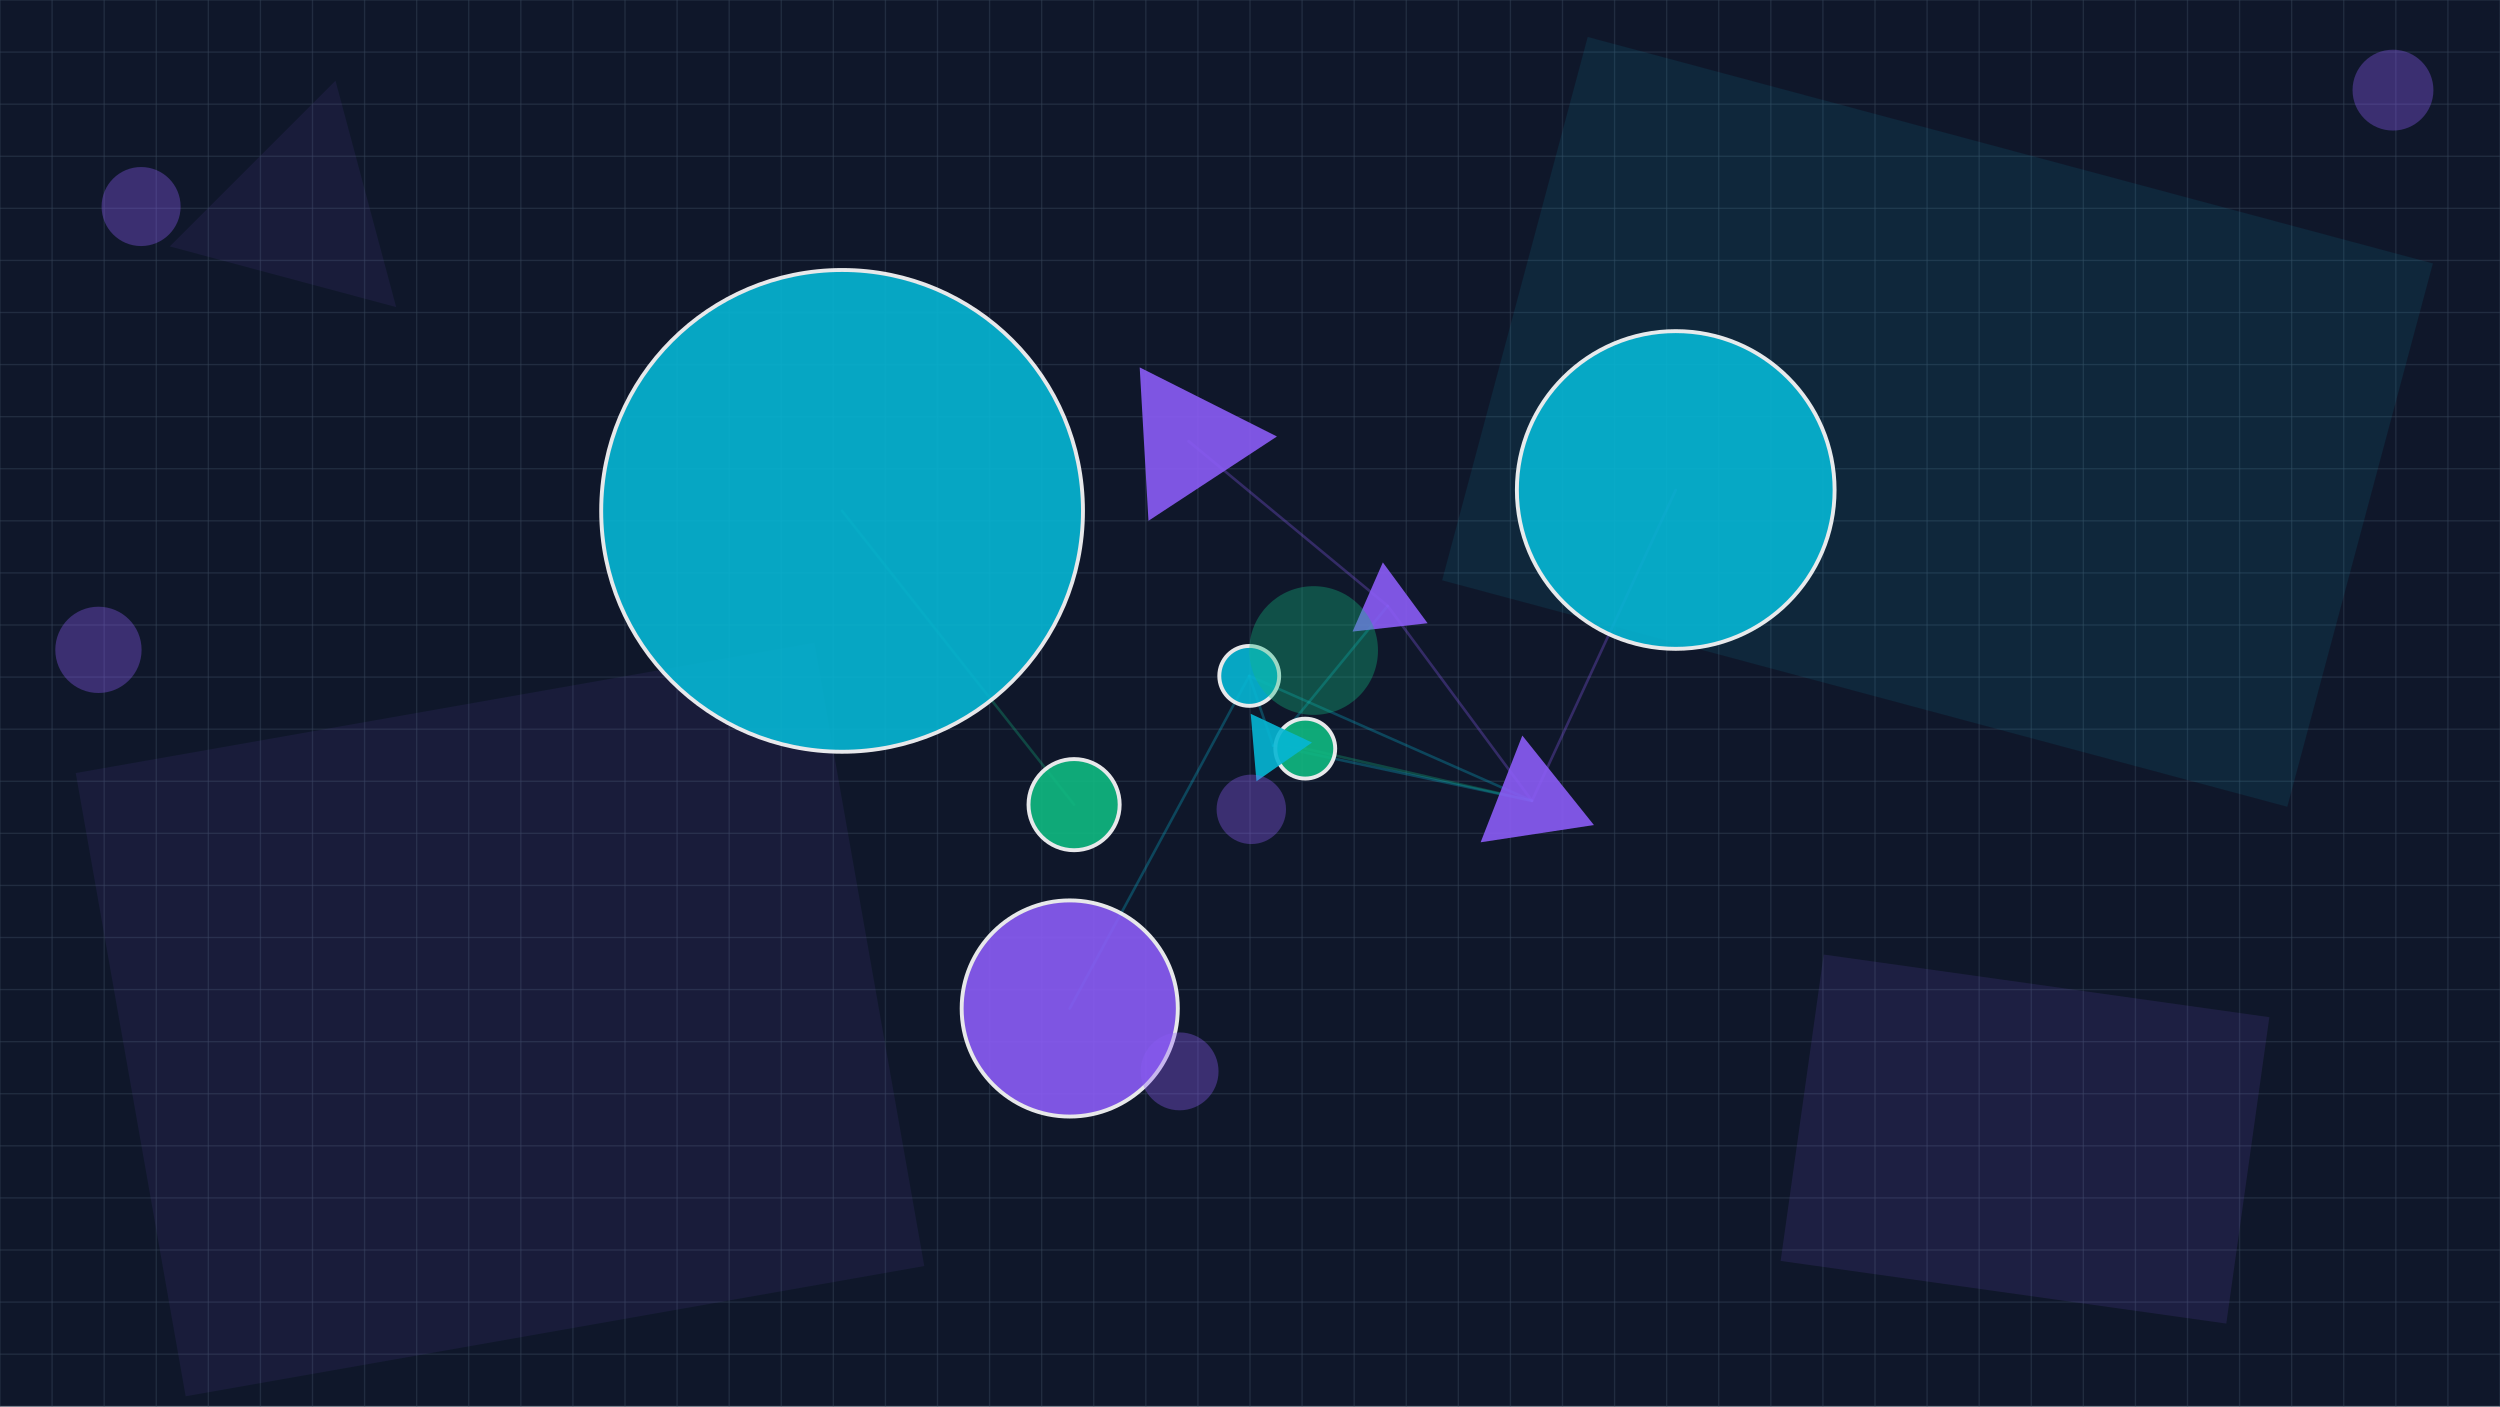
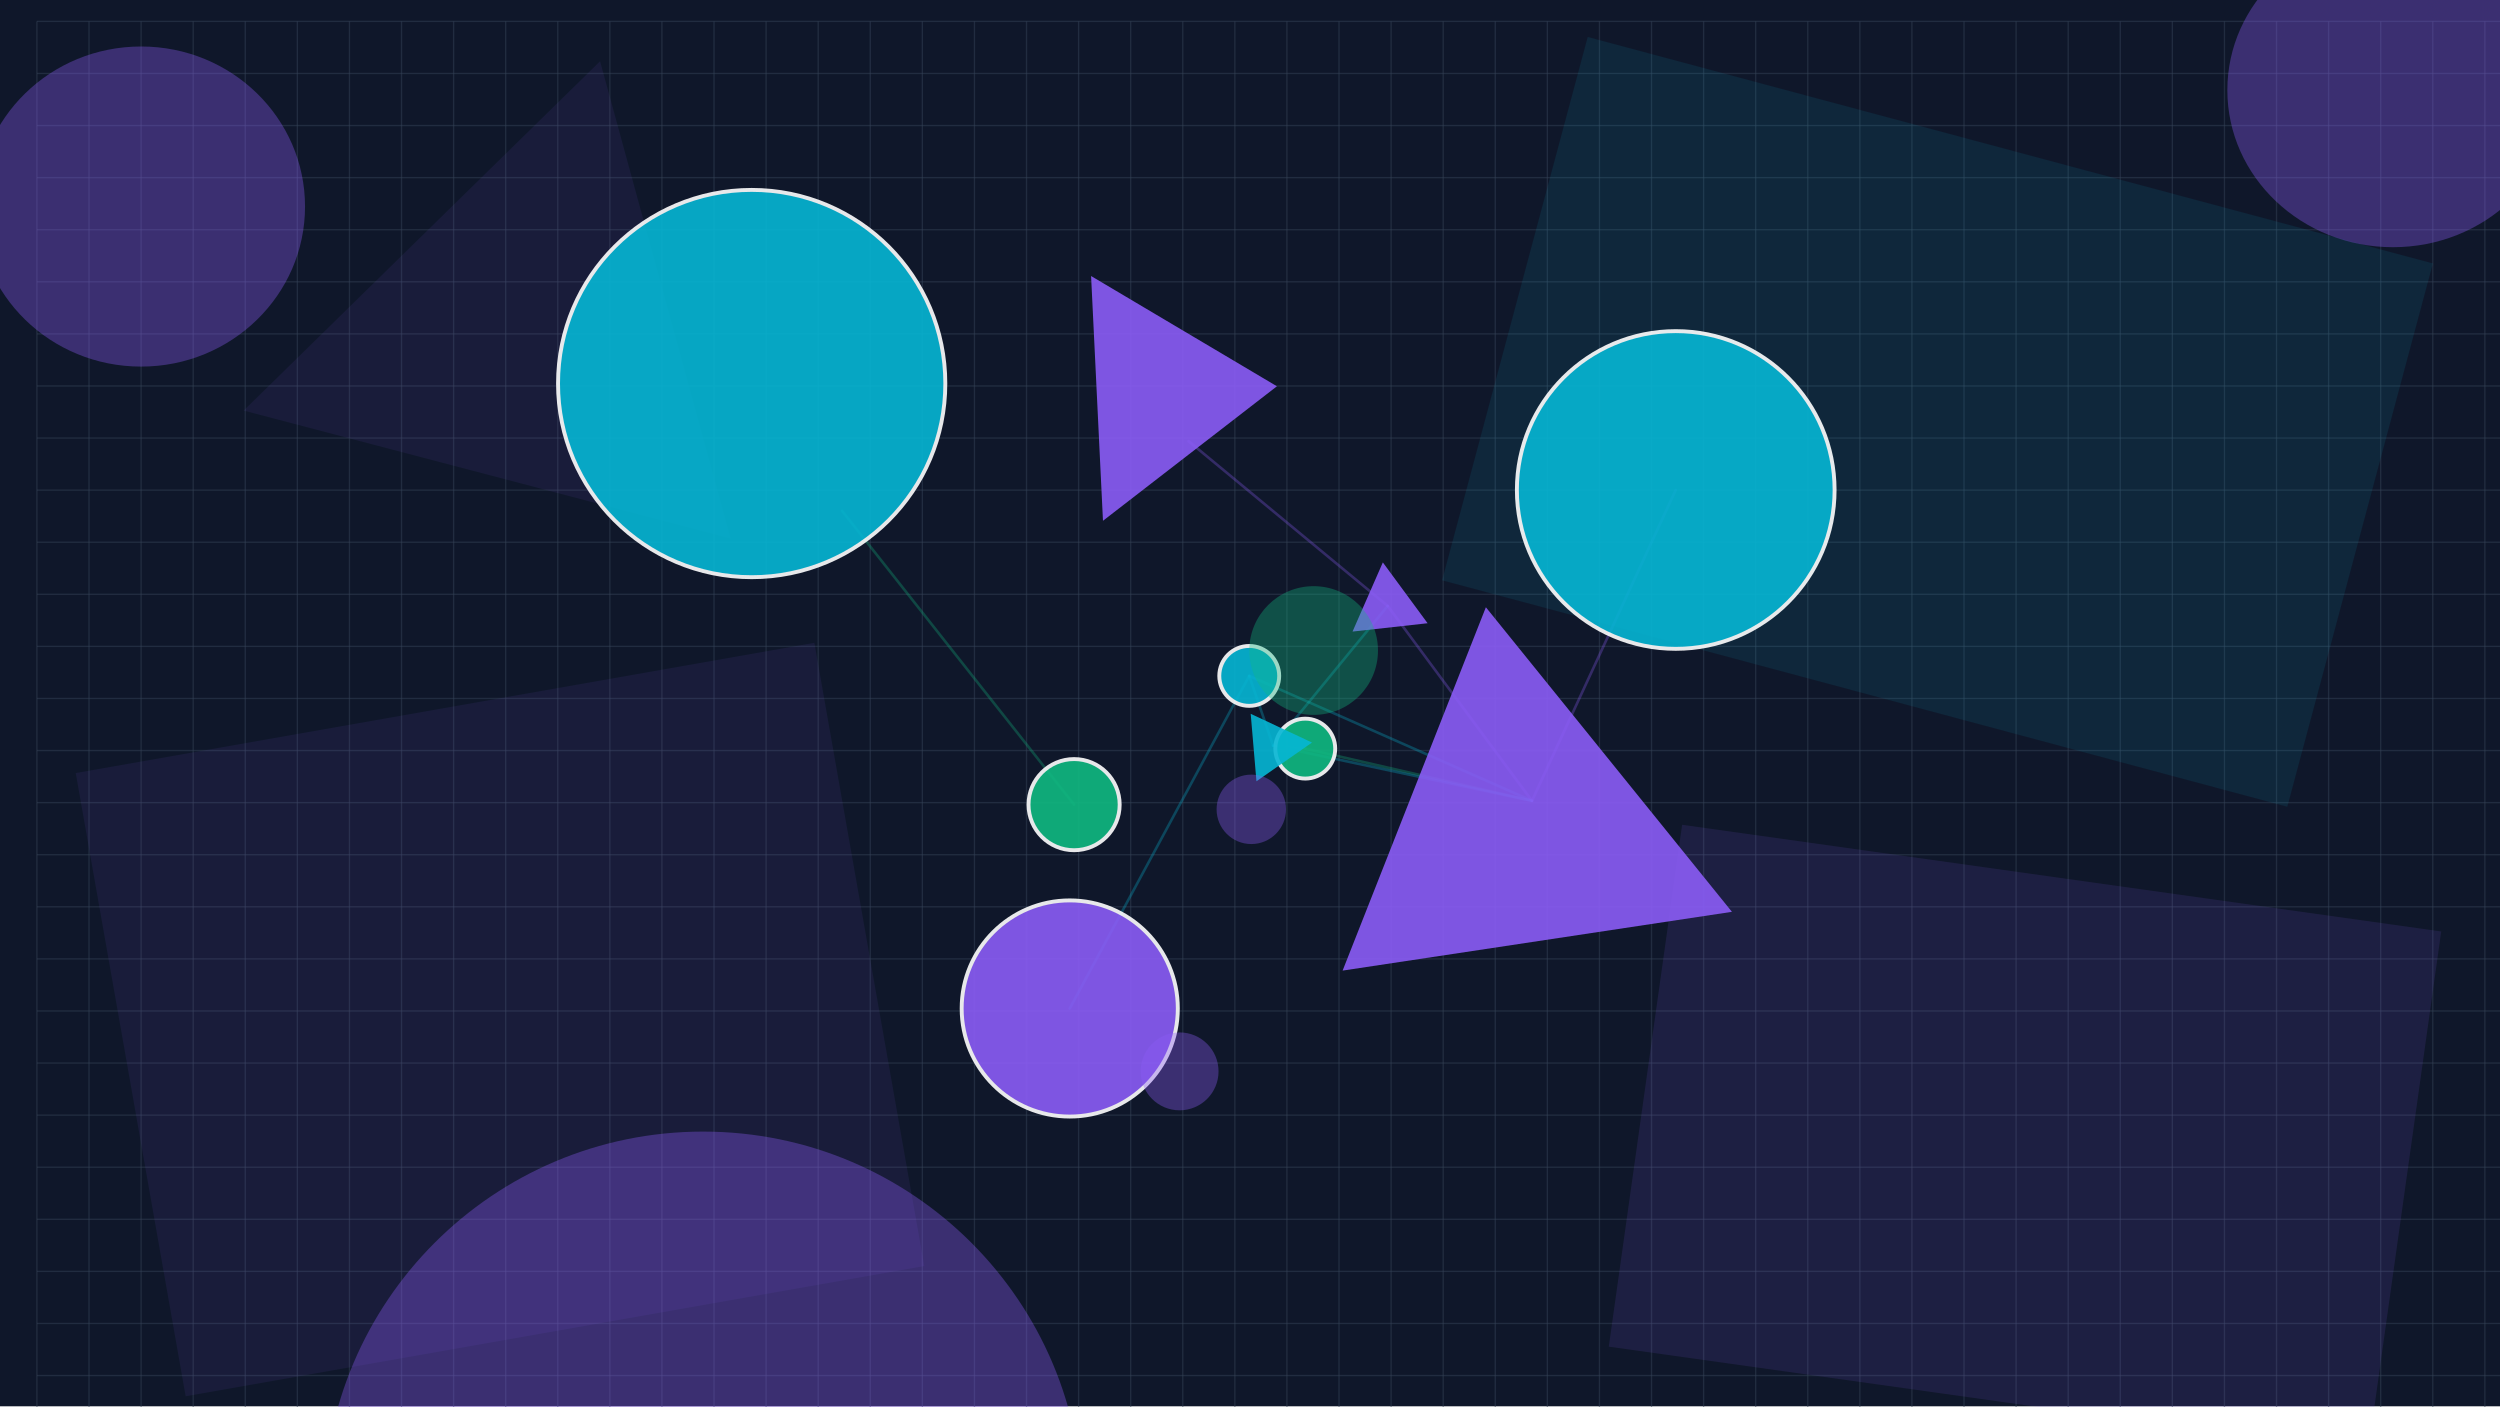
- <svg xmlns="http://www.w3.org/2000/svg" viewBox="0 0 1920 1080" width="1920" height="1080" role="img" aria-label="Automatonic AI Geometric Illustration">
-   <rect width="1920" height="1080" fill="#0F172A" />
-   <g id="grid-pattern">
-     <line x1="0" y1="0" x2="0" y2="1080" stroke="#334155" stroke-width="1" opacity="0.5" />
-     <line x1="40" y1="0" x2="40" y2="1080" stroke="#334155" stroke-width="1" opacity="0.5" />
-     <line x1="80" y1="0" x2="80" y2="1080" stroke="#334155" stroke-width="1" opacity="0.5" />
-     <line x1="120" y1="0" x2="120" y2="1080" stroke="#334155" stroke-width="1" opacity="0.5" />
-     <line x1="160" y1="0" x2="160" y2="1080" stroke="#334155" stroke-width="1" opacity="0.5" />
-     <line x1="200" y1="0" x2="200" y2="1080" stroke="#334155" stroke-width="1" opacity="0.5" />
-     <line x1="240" y1="0" x2="240" y2="1080" stroke="#334155" stroke-width="1" opacity="0.5" />
-     <line x1="280" y1="0" x2="280" y2="1080" stroke="#334155" stroke-width="1" opacity="0.5" />
-     <line x1="320" y1="0" x2="320" y2="1080" stroke="#334155" stroke-width="1" opacity="0.5" />
-     <line x1="360" y1="0" x2="360" y2="1080" stroke="#334155" stroke-width="1" opacity="0.5" />
-     <line x1="400" y1="0" x2="400" y2="1080" stroke="#334155" stroke-width="1" opacity="0.5" />
-     <line x1="440" y1="0" x2="440" y2="1080" stroke="#334155" stroke-width="1" opacity="0.5" />
-     <line x1="480" y1="0" x2="480" y2="1080" stroke="#334155" stroke-width="1" opacity="0.5" />
-     <line x1="520" y1="0" x2="520" y2="1080" stroke="#334155" stroke-width="1" opacity="0.5" />
-     <line x1="560" y1="0" x2="560" y2="1080" stroke="#334155" stroke-width="1" opacity="0.5" />
-     <line x1="600" y1="0" x2="600" y2="1080" stroke="#334155" stroke-width="1" opacity="0.5" />
-     <line x1="640" y1="0" x2="640" y2="1080" stroke="#334155" stroke-width="1" opacity="0.5" />
-     <line x1="680" y1="0" x2="680" y2="1080" stroke="#334155" stroke-width="1" opacity="0.5" />
-     <line x1="720" y1="0" x2="720" y2="1080" stroke="#334155" stroke-width="1" opacity="0.5" />
-     <line x1="760" y1="0" x2="760" y2="1080" stroke="#334155" stroke-width="1" opacity="0.5" />
-     <line x1="800" y1="0" x2="800" y2="1080" stroke="#334155" stroke-width="1" opacity="0.5" />
-     <line x1="840" y1="0" x2="840" y2="1080" stroke="#334155" stroke-width="1" opacity="0.5" />
-     <line x1="880" y1="0" x2="880" y2="1080" stroke="#334155" stroke-width="1" opacity="0.5" />
-     <line x1="920" y1="0" x2="920" y2="1080" stroke="#334155" stroke-width="1" opacity="0.5" />
-     <line x1="960" y1="0" x2="960" y2="1080" stroke="#334155" stroke-width="1" opacity="0.5" />
-     <line x1="1000" y1="0" x2="1000" y2="1080" stroke="#334155" stroke-width="1" opacity="0.5" />
-     <line x1="1040" y1="0" x2="1040" y2="1080" stroke="#334155" stroke-width="1" opacity="0.5" />
-     <line x1="1080" y1="0" x2="1080" y2="1080" stroke="#334155" stroke-width="1" opacity="0.5" />
-     <line x1="1120" y1="0" x2="1120" y2="1080" stroke="#334155" stroke-width="1" opacity="0.5" />
-     <line x1="1160" y1="0" x2="1160" y2="1080" stroke="#334155" stroke-width="1" opacity="0.5" />
-     <line x1="1200" y1="0" x2="1200" y2="1080" stroke="#334155" stroke-width="1" opacity="0.5" />
-     <line x1="1240" y1="0" x2="1240" y2="1080" stroke="#334155" stroke-width="1" opacity="0.5" />
-     <line x1="1280" y1="0" x2="1280" y2="1080" stroke="#334155" stroke-width="1" opacity="0.5" />
-     <line x1="1320" y1="0" x2="1320" y2="1080" stroke="#334155" stroke-width="1" opacity="0.5" />
-     <line x1="1360" y1="0" x2="1360" y2="1080" stroke="#334155" stroke-width="1" opacity="0.5" />
-     <line x1="1400" y1="0" x2="1400" y2="1080" stroke="#334155" stroke-width="1" opacity="0.5" />
-     <line x1="1440" y1="0" x2="1440" y2="1080" stroke="#334155" stroke-width="1" opacity="0.5" />
-     <line x1="1480" y1="0" x2="1480" y2="1080" stroke="#334155" stroke-width="1" opacity="0.5" />
-     <line x1="1520" y1="0" x2="1520" y2="1080" stroke="#334155" stroke-width="1" opacity="0.5" />
-     <line x1="1560" y1="0" x2="1560" y2="1080" stroke="#334155" stroke-width="1" opacity="0.5" />
-     <line x1="1600" y1="0" x2="1600" y2="1080" stroke="#334155" stroke-width="1" opacity="0.5" />
-     <line x1="1640" y1="0" x2="1640" y2="1080" stroke="#334155" stroke-width="1" opacity="0.5" />
-     <line x1="1680" y1="0" x2="1680" y2="1080" stroke="#334155" stroke-width="1" opacity="0.5" />
-     <line x1="1720" y1="0" x2="1720" y2="1080" stroke="#334155" stroke-width="1" opacity="0.5" />
-     <line x1="1760" y1="0" x2="1760" y2="1080" stroke="#334155" stroke-width="1" opacity="0.5" />
-     <line x1="1800" y1="0" x2="1800" y2="1080" stroke="#334155" stroke-width="1" opacity="0.5" />
-     <line x1="1840" y1="0" x2="1840" y2="1080" stroke="#334155" stroke-width="1" opacity="0.5" />
-     <line x1="1880" y1="0" x2="1880" y2="1080" stroke="#334155" stroke-width="1" opacity="0.5" />
-     <line x1="1920" y1="0" x2="1920" y2="1080" stroke="#334155" stroke-width="1" opacity="0.5" />
-     <line x1="0" y1="0" x2="1920" y2="0" stroke="#334155" stroke-width="1" opacity="0.5" />
-     <line x1="0" y1="40" x2="1920" y2="40" stroke="#334155" stroke-width="1" opacity="0.5" />
-     <line x1="0" y1="80" x2="1920" y2="80" stroke="#334155" stroke-width="1" opacity="0.5" />
-     <line x1="0" y1="120" x2="1920" y2="120" stroke="#334155" stroke-width="1" opacity="0.5" />
-     <line x1="0" y1="160" x2="1920" y2="160" stroke="#334155" stroke-width="1" opacity="0.5" />
-     <line x1="0" y1="200" x2="1920" y2="200" stroke="#334155" stroke-width="1" opacity="0.5" />
-     <line x1="0" y1="240" x2="1920" y2="240" stroke="#334155" stroke-width="1" opacity="0.5" />
-     <line x1="0" y1="280" x2="1920" y2="280" stroke="#334155" stroke-width="1" opacity="0.5" />
-     <line x1="0" y1="320" x2="1920" y2="320" stroke="#334155" stroke-width="1" opacity="0.5" />
-     <line x1="0" y1="360" x2="1920" y2="360" stroke="#334155" stroke-width="1" opacity="0.5" />
-     <line x1="0" y1="400" x2="1920" y2="400" stroke="#334155" stroke-width="1" opacity="0.5" />
-     <line x1="0" y1="440" x2="1920" y2="440" stroke="#334155" stroke-width="1" opacity="0.5" />
-     <line x1="0" y1="480" x2="1920" y2="480" stroke="#334155" stroke-width="1" opacity="0.5" />
-     <line x1="0" y1="520" x2="1920" y2="520" stroke="#334155" stroke-width="1" opacity="0.5" />
-     <line x1="0" y1="560" x2="1920" y2="560" stroke="#334155" stroke-width="1" opacity="0.5" />
-     <line x1="0" y1="600" x2="1920" y2="600" stroke="#334155" stroke-width="1" opacity="0.5" />
-     <line x1="0" y1="640" x2="1920" y2="640" stroke="#334155" stroke-width="1" opacity="0.5" />
-     <line x1="0" y1="680" x2="1920" y2="680" stroke="#334155" stroke-width="1" opacity="0.5" />
-     <line x1="0" y1="720" x2="1920" y2="720" stroke="#334155" stroke-width="1" opacity="0.5" />
-     <line x1="0" y1="760" x2="1920" y2="760" stroke="#334155" stroke-width="1" opacity="0.5" />
-     <line x1="0" y1="800" x2="1920" y2="800" stroke="#334155" stroke-width="1" opacity="0.5" />
-     <line x1="0" y1="840" x2="1920" y2="840" stroke="#334155" stroke-width="1" opacity="0.5" />
-     <line x1="0" y1="880" x2="1920" y2="880" stroke="#334155" stroke-width="1" opacity="0.5" />
-     <line x1="0" y1="920" x2="1920" y2="920" stroke="#334155" stroke-width="1" opacity="0.5" />
-     <line x1="0" y1="960" x2="1920" y2="960" stroke="#334155" stroke-width="1" opacity="0.5" />
-     <line x1="0" y1="1000" x2="1920" y2="1000" stroke="#334155" stroke-width="1" opacity="0.5" />
-     <line x1="0" y1="1040" x2="1920" y2="1040" stroke="#334155" stroke-width="1" opacity="0.5" />
-     <line x1="0" y1="1080" x2="1920" y2="1080" stroke="#334155" stroke-width="1" opacity="0.5" />
+ <svg xmlns="http://www.w3.org/2000/svg" viewBox="0 0 1920 1080" width="1920" height="1080" role="img" aria-label="Automatonic AI Geometric Illustration" version="1.1" id="svg101">
+   <defs id="defs101" />
+   <rect width="1920" height="1080" fill="#0F172A" id="rect1" />
+   <g id="grid-pattern" transform="translate(28.36703,16.42302)">
+     <line x1="0" y1="0" x2="0" y2="1080" stroke="#334155" stroke-width="1" opacity="0.5" id="line1" />
+     <line x1="40" y1="0" x2="40" y2="1080" stroke="#334155" stroke-width="1" opacity="0.5" id="line2" />
+     <line x1="80" y1="0" x2="80" y2="1080" stroke="#334155" stroke-width="1" opacity="0.5" id="line3" />
+     <line x1="120" y1="0" x2="120" y2="1080" stroke="#334155" stroke-width="1" opacity="0.5" id="line4" />
+     <line x1="160" y1="0" x2="160" y2="1080" stroke="#334155" stroke-width="1" opacity="0.5" id="line5" />
+     <line x1="200" y1="0" x2="200" y2="1080" stroke="#334155" stroke-width="1" opacity="0.5" id="line6" />
+     <line x1="240" y1="0" x2="240" y2="1080" stroke="#334155" stroke-width="1" opacity="0.5" id="line7" />
+     <line x1="280" y1="0" x2="280" y2="1080" stroke="#334155" stroke-width="1" opacity="0.5" id="line8" />
+     <line x1="320" y1="0" x2="320" y2="1080" stroke="#334155" stroke-width="1" opacity="0.5" id="line9" />
+     <line x1="360" y1="0" x2="360" y2="1080" stroke="#334155" stroke-width="1" opacity="0.5" id="line10" />
+     <line x1="400" y1="0" x2="400" y2="1080" stroke="#334155" stroke-width="1" opacity="0.5" id="line11" />
+     <line x1="440" y1="0" x2="440" y2="1080" stroke="#334155" stroke-width="1" opacity="0.5" id="line12" />
+     <line x1="480" y1="0" x2="480" y2="1080" stroke="#334155" stroke-width="1" opacity="0.5" id="line13" />
+     <line x1="520" y1="0" x2="520" y2="1080" stroke="#334155" stroke-width="1" opacity="0.5" id="line14" />
+     <line x1="560" y1="0" x2="560" y2="1080" stroke="#334155" stroke-width="1" opacity="0.5" id="line15" />
+     <line x1="600" y1="0" x2="600" y2="1080" stroke="#334155" stroke-width="1" opacity="0.5" id="line16" />
+     <line x1="640" y1="0" x2="640" y2="1080" stroke="#334155" stroke-width="1" opacity="0.5" id="line17" />
+     <line x1="680" y1="0" x2="680" y2="1080" stroke="#334155" stroke-width="1" opacity="0.5" id="line18" />
+     <line x1="720" y1="0" x2="720" y2="1080" stroke="#334155" stroke-width="1" opacity="0.5" id="line19" />
+     <line x1="760" y1="0" x2="760" y2="1080" stroke="#334155" stroke-width="1" opacity="0.5" id="line20" />
+     <line x1="800" y1="0" x2="800" y2="1080" stroke="#334155" stroke-width="1" opacity="0.5" id="line21" />
+     <line x1="840" y1="0" x2="840" y2="1080" stroke="#334155" stroke-width="1" opacity="0.5" id="line22" />
+     <line x1="880" y1="0" x2="880" y2="1080" stroke="#334155" stroke-width="1" opacity="0.5" id="line23" />
+     <line x1="920" y1="0" x2="920" y2="1080" stroke="#334155" stroke-width="1" opacity="0.5" id="line24" />
+     <line x1="960" y1="0" x2="960" y2="1080" stroke="#334155" stroke-width="1" opacity="0.5" id="line25" />
+     <line x1="1000" y1="0" x2="1000" y2="1080" stroke="#334155" stroke-width="1" opacity="0.5" id="line26" />
+     <line x1="1040" y1="0" x2="1040" y2="1080" stroke="#334155" stroke-width="1" opacity="0.5" id="line27" />
+     <line x1="1080" y1="0" x2="1080" y2="1080" stroke="#334155" stroke-width="1" opacity="0.5" id="line28" />
+     <line x1="1120" y1="0" x2="1120" y2="1080" stroke="#334155" stroke-width="1" opacity="0.5" id="line29" />
+     <line x1="1160" y1="0" x2="1160" y2="1080" stroke="#334155" stroke-width="1" opacity="0.5" id="line30" />
+     <line x1="1200" y1="0" x2="1200" y2="1080" stroke="#334155" stroke-width="1" opacity="0.5" id="line31" />
+     <line x1="1240" y1="0" x2="1240" y2="1080" stroke="#334155" stroke-width="1" opacity="0.5" id="line32" />
+     <line x1="1280" y1="0" x2="1280" y2="1080" stroke="#334155" stroke-width="1" opacity="0.5" id="line33" />
+     <line x1="1320" y1="0" x2="1320" y2="1080" stroke="#334155" stroke-width="1" opacity="0.5" id="line34" />
+     <line x1="1360" y1="0" x2="1360" y2="1080" stroke="#334155" stroke-width="1" opacity="0.5" id="line35" />
+     <line x1="1400" y1="0" x2="1400" y2="1080" stroke="#334155" stroke-width="1" opacity="0.5" id="line36" />
+     <line x1="1440" y1="0" x2="1440" y2="1080" stroke="#334155" stroke-width="1" opacity="0.5" id="line37" />
+     <line x1="1480" y1="0" x2="1480" y2="1080" stroke="#334155" stroke-width="1" opacity="0.5" id="line38" />
+     <line x1="1520" y1="0" x2="1520" y2="1080" stroke="#334155" stroke-width="1" opacity="0.5" id="line39" />
+     <line x1="1560" y1="0" x2="1560" y2="1080" stroke="#334155" stroke-width="1" opacity="0.5" id="line40" />
+     <line x1="1600" y1="0" x2="1600" y2="1080" stroke="#334155" stroke-width="1" opacity="0.5" id="line41" />
+     <line x1="1640" y1="0" x2="1640" y2="1080" stroke="#334155" stroke-width="1" opacity="0.5" id="line42" />
+     <line x1="1680" y1="0" x2="1680" y2="1080" stroke="#334155" stroke-width="1" opacity="0.5" id="line43" />
+     <line x1="1720" y1="0" x2="1720" y2="1080" stroke="#334155" stroke-width="1" opacity="0.5" id="line44" />
+     <line x1="1760" y1="0" x2="1760" y2="1080" stroke="#334155" stroke-width="1" opacity="0.5" id="line45" />
+     <line x1="1800" y1="0" x2="1800" y2="1080" stroke="#334155" stroke-width="1" opacity="0.5" id="line46" />
+     <line x1="1840" y1="0" x2="1840" y2="1080" stroke="#334155" stroke-width="1" opacity="0.5" id="line47" />
+     <line x1="1880" y1="0" x2="1880" y2="1080" stroke="#334155" stroke-width="1" opacity="0.5" id="line48" />
+     <line x1="1920" y1="0" x2="1920" y2="1080" stroke="#334155" stroke-width="1" opacity="0.5" id="line49" />
+     <line x1="0" y1="0" x2="1920" y2="0" stroke="#334155" stroke-width="1" opacity="0.5" id="line50" />
+     <line x1="0" y1="40" x2="1920" y2="40" stroke="#334155" stroke-width="1" opacity="0.5" id="line51" />
+     <line x1="0" y1="80" x2="1920" y2="80" stroke="#334155" stroke-width="1" opacity="0.5" id="line52" />
+     <line x1="0" y1="120" x2="1920" y2="120" stroke="#334155" stroke-width="1" opacity="0.5" id="line53" />
+     <line x1="0" y1="160" x2="1920" y2="160" stroke="#334155" stroke-width="1" opacity="0.5" id="line54" />
+     <line x1="0" y1="200" x2="1920" y2="200" stroke="#334155" stroke-width="1" opacity="0.5" id="line55" />
+     <line x1="0" y1="240" x2="1920" y2="240" stroke="#334155" stroke-width="1" opacity="0.5" id="line56" />
+     <line x1="0" y1="280" x2="1920" y2="280" stroke="#334155" stroke-width="1" opacity="0.5" id="line57" />
+     <line x1="0" y1="320" x2="1920" y2="320" stroke="#334155" stroke-width="1" opacity="0.5" id="line58" />
+     <line x1="0" y1="360" x2="1920" y2="360" stroke="#334155" stroke-width="1" opacity="0.5" id="line59" />
+     <line x1="0" y1="400" x2="1920" y2="400" stroke="#334155" stroke-width="1" opacity="0.5" id="line60" />
+     <line x1="0" y1="440" x2="1920" y2="440" stroke="#334155" stroke-width="1" opacity="0.5" id="line61" />
+     <line x1="0" y1="480" x2="1920" y2="480" stroke="#334155" stroke-width="1" opacity="0.5" id="line62" />
+     <line x1="0" y1="520" x2="1920" y2="520" stroke="#334155" stroke-width="1" opacity="0.5" id="line63" />
+     <line x1="0" y1="560" x2="1920" y2="560" stroke="#334155" stroke-width="1" opacity="0.5" id="line64" />
+     <line x1="0" y1="600" x2="1920" y2="600" stroke="#334155" stroke-width="1" opacity="0.5" id="line65" />
+     <line x1="0" y1="640" x2="1920" y2="640" stroke="#334155" stroke-width="1" opacity="0.5" id="line66" />
+     <line x1="0" y1="680" x2="1920" y2="680" stroke="#334155" stroke-width="1" opacity="0.5" id="line67" />
+     <line x1="0" y1="720" x2="1920" y2="720" stroke="#334155" stroke-width="1" opacity="0.5" id="line68" />
+     <line x1="0" y1="760" x2="1920" y2="760" stroke="#334155" stroke-width="1" opacity="0.5" id="line69" />
+     <line x1="0" y1="800" x2="1920" y2="800" stroke="#334155" stroke-width="1" opacity="0.5" id="line70" />
+     <line x1="0" y1="840" x2="1920" y2="840" stroke="#334155" stroke-width="1" opacity="0.5" id="line71" />
+     <line x1="0" y1="880" x2="1920" y2="880" stroke="#334155" stroke-width="1" opacity="0.5" id="line72" />
+     <line x1="0" y1="920" x2="1920" y2="920" stroke="#334155" stroke-width="1" opacity="0.5" id="line73" />
+     <line x1="0" y1="960" x2="1920" y2="960" stroke="#334155" stroke-width="1" opacity="0.5" id="line74" />
+     <line x1="0" y1="1000" x2="1920" y2="1000" stroke="#334155" stroke-width="1" opacity="0.5" id="line75" />
+     <line x1="0" y1="1040" x2="1920" y2="1040" stroke="#334155" stroke-width="1" opacity="0.5" id="line76" />
+     <line x1="0" y1="1080" x2="1920" y2="1080" stroke="#334155" stroke-width="1" opacity="0.5" id="line77" />
  </g>
  <g id="depth-planes">
-     <rect x="1152" y="108" width="672" height="432" fill="#06B6D4" opacity="0.1" transform="rotate(15 1488 324)" />
-     <rect x="96" y="540" width="576" height="486" fill="#8B5CF6" opacity="0.08" transform="rotate(-10 384 783)" />
-     <path d="M 304.252,235.852 L 257.665,61.985 L 130.385,189.265 Z" fill="#8B5CF6" opacity="0.08" />
-     <rect x="1382.4" y="756" width="345.6" height="237.6" fill="#8B5CF6" opacity="0.12" transform="rotate(8 1555.2 874.8)" />
+     <rect x="1152" y="108" width="672" height="432" fill="#06B6D4" opacity="0.1" transform="rotate(15 1488 324)" id="rect77" />
+     <rect x="96" y="540" width="576" height="486" fill="#8B5CF6" opacity="0.08" transform="rotate(-10 384 783)" id="rect78" />
+     <path d="M 561.048,413.519 460.854,47.055 187.12,315.326 Z" fill="#8b5cf6" opacity="0.08" id="path78" style="stroke-width:2.129" />
+     <rect x="1367.468" y="447.482" width="588.692" height="404.726" fill="#8b5cf6" opacity="0.12" transform="rotate(8)" id="rect79" style="stroke-width:1.703" />
  </g>
  <g id="connections">
-     <line x1="1002.447" y1="574.939" x2="977.764" y2="572.694" stroke="#10B981" stroke-width="2" opacity="0.3" stroke-linecap="round" />
-     <line x1="1002.447" y1="574.939" x2="1176.559" y2="615.044" stroke="#10B981" stroke-width="2" opacity="0.3" stroke-linecap="round" />
-     <line x1="959.416" y1="519.097" x2="977.764" y2="572.694" stroke="#06B6D4" stroke-width="2" opacity="0.3" stroke-linecap="round" />
-     <line x1="959.416" y1="519.097" x2="1176.559" y2="615.044" stroke="#06B6D4" stroke-width="2" opacity="0.3" stroke-linecap="round" />
-     <line x1="959.416" y1="519.097" x2="821.557" y2="774.516" stroke="#06B6D4" stroke-width="2" opacity="0.3" stroke-linecap="round" />
-     <line x1="977.764" y1="572.694" x2="1065.74" y2="465.372" stroke="#06B6D4" stroke-width="2" opacity="0.3" stroke-linecap="round" />
-     <line x1="977.764" y1="572.694" x2="1176.559" y2="615.044" stroke="#06B6D4" stroke-width="2" opacity="0.3" stroke-linecap="round" />
-     <line x1="1065.74" y1="465.372" x2="1176.559" y2="615.044" stroke="#8B5CF6" stroke-width="2" opacity="0.3" stroke-linecap="round" />
-     <line x1="1065.74" y1="465.372" x2="912.814" y2="338.811" stroke="#8B5CF6" stroke-width="2" opacity="0.3" stroke-linecap="round" />
-     <line x1="824.904" y1="617.97" x2="646.718" y2="392.357" stroke="#10B981" stroke-width="2" opacity="0.3" stroke-linecap="round" />
-     <line x1="1176.559" y1="615.044" x2="1286.966" y2="376.309" stroke="#8B5CF6" stroke-width="2" opacity="0.3" stroke-linecap="round" />
+     <line x1="1002.447" y1="574.939" x2="977.764" y2="572.694" stroke="#10B981" stroke-width="2" opacity="0.3" stroke-linecap="round" id="line79" />
+     <line x1="1002.447" y1="574.939" x2="1176.559" y2="615.044" stroke="#10B981" stroke-width="2" opacity="0.3" stroke-linecap="round" id="line80" />
+     <line x1="959.416" y1="519.097" x2="977.764" y2="572.694" stroke="#06B6D4" stroke-width="2" opacity="0.3" stroke-linecap="round" id="line81" />
+     <line x1="959.416" y1="519.097" x2="1176.559" y2="615.044" stroke="#06B6D4" stroke-width="2" opacity="0.3" stroke-linecap="round" id="line82" />
+     <line x1="959.416" y1="519.097" x2="821.557" y2="774.516" stroke="#06B6D4" stroke-width="2" opacity="0.3" stroke-linecap="round" id="line83" />
+     <line x1="977.764" y1="572.694" x2="1065.74" y2="465.372" stroke="#06B6D4" stroke-width="2" opacity="0.3" stroke-linecap="round" id="line84" />
+     <line x1="977.764" y1="572.694" x2="1176.559" y2="615.044" stroke="#06B6D4" stroke-width="2" opacity="0.3" stroke-linecap="round" id="line85" />
+     <line x1="1065.74" y1="465.372" x2="1176.559" y2="615.044" stroke="#8B5CF6" stroke-width="2" opacity="0.3" stroke-linecap="round" id="line86" />
+     <line x1="1065.74" y1="465.372" x2="912.814" y2="338.811" stroke="#8B5CF6" stroke-width="2" opacity="0.3" stroke-linecap="round" id="line87" />
+     <line x1="824.904" y1="617.97" x2="646.718" y2="392.357" stroke="#10B981" stroke-width="2" opacity="0.3" stroke-linecap="round" id="line88" />
+     <line x1="1176.559" y1="615.044" x2="1286.966" y2="376.309" stroke="#8B5CF6" stroke-width="2" opacity="0.3" stroke-linecap="round" id="line89" />
  </g>
  <g id="geometric-nodes">
-     <circle cx="1002.447" cy="574.939" r="23" fill="#10B981" opacity="0.9" stroke="#FFFFFF" stroke-width="3" />
-     <circle cx="959.416" cy="519.097" r="23" fill="#06B6D4" opacity="0.9" stroke="#FFFFFF" stroke-width="3" />
-     <path d="M 964.955,600.012 L 1007.614,570.277 L 960.533,548.2 Z" fill="#06B6D4" opacity="0.9" />
-     <path d="M 1062.025,431.924 L 1038.747,485.048 L 1096.392,478.645 Z" fill="#8B5CF6" opacity="0.9" />
-     <circle cx="824.904" cy="617.97" r="35" fill="#10B981" opacity="0.9" stroke="#FFFFFF" stroke-width="3" />
-     <path d="M 1224.121,633.62 L 1169.14,564.91 L 1137.126,646.88 Z" fill="#8B5CF6" opacity="0.9" />
-     <path d="M 882.023,399.964 L 980.677,335.223 L 875.283,282.157 Z" fill="#8B5CF6" opacity="0.9" />
-     <circle cx="821.557" cy="774.516" r="83" fill="#8B5CF6" opacity="0.9" stroke="#FFFFFF" stroke-width="3" />
-     <circle cx="1286.966" cy="376.309" r="122" fill="#06B6D4" opacity="0.9" stroke="#FFFFFF" stroke-width="3" />
-     <circle cx="646.718" cy="392.357" r="185" fill="#06B6D4" opacity="0.9" stroke="#FFFFFF" stroke-width="3" />
+     <circle cx="1002.447" cy="574.939" r="23" fill="#10B981" opacity="0.9" stroke="#FFFFFF" stroke-width="3" id="circle89" />
+     <circle cx="959.416" cy="519.097" r="23" fill="#06B6D4" opacity="0.9" stroke="#FFFFFF" stroke-width="3" id="circle90" />
+     <path d="M 964.955,600.012 L 1007.614,570.277 L 960.533,548.2 Z" fill="#06B6D4" opacity="0.9" id="path90" />
+     <path d="M 1062.025,431.924 L 1038.747,485.048 L 1096.392,478.645 Z" fill="#8B5CF6" opacity="0.9" id="path91" />
+     <circle cx="824.904" cy="617.97" r="35" fill="#10B981" opacity="0.9" stroke="#FFFFFF" stroke-width="3" id="circle91" />
+     <path d="M 1330.124,700.277 1141.154,466.372 1031.123,745.418 Z" fill="#8b5cf6" opacity="0.9" id="path92" style="stroke-width:3.421" />
+     <path d="M 847.085,399.964 980.677,296.661 837.958,211.986 Z" fill="#8b5cf6" opacity="0.9" id="path93" style="stroke-width:1.47" />
+     <circle cx="821.557" cy="774.516" r="83" fill="#8B5CF6" opacity="0.9" stroke="#FFFFFF" stroke-width="3" id="circle93" />
+     <circle cx="1286.966" cy="376.309" r="122" fill="#06B6D4" opacity="0.9" stroke="#FFFFFF" stroke-width="3" id="circle94" />
+     <circle cx="577.293" cy="294.565" r="148.716" fill="#06b6d4" opacity="0.9" stroke="#ffffff" stroke-width="3" id="circle95" />
  </g>
  <g id="accent-shapes">
-     <circle cx="75.605" cy="499.088" r="33.137" fill="#8B5CF6" opacity="0.35" />
-     <circle cx="1837.811" cy="69.218" r="31.053" fill="#8B5CF6" opacity="0.35" />
-     <circle cx="961.004" cy="621.569" r="26.664" fill="#8B5CF6" opacity="0.35" />
-     <circle cx="905.926" cy="822.81" r="29.909" fill="#8B5CF6" opacity="0.35" />
-     <circle cx="1008.872" cy="499.606" r="49.43" fill="#10B981" opacity="0.35" />
-     <circle cx="108.362" cy="158.625" r="30.349" fill="#8B5CF6" opacity="0.35" />
+     <circle cx="539.928" cy="1160.488" fill="#8b5cf6" opacity="0.35" id="circle96" r="291.426" style="stroke-width:8.795" />
+     <ellipse cx="-1837.811" cy="69.218" fill="#8b5cf6" opacity="0.35" id="circle97" rx="127.205" ry="120.633" transform="scale(-1,1)" style="stroke-width:3.989" />
+     <circle cx="961.004" cy="621.569" r="26.664" fill="#8B5CF6" opacity="0.35" id="circle98" />
+     <circle cx="905.926" cy="822.81" r="29.909" fill="#8B5CF6" opacity="0.35" id="circle99" />
+     <circle cx="1008.872" cy="499.606" r="49.43" fill="#10B981" opacity="0.35" id="circle100" />
+     <ellipse cx="108.362" cy="158.625" fill="#8b5cf6" opacity="0.35" id="circle101" rx="125.901" ry="122.915" style="stroke-width:4.099" />
  </g>
</svg>
